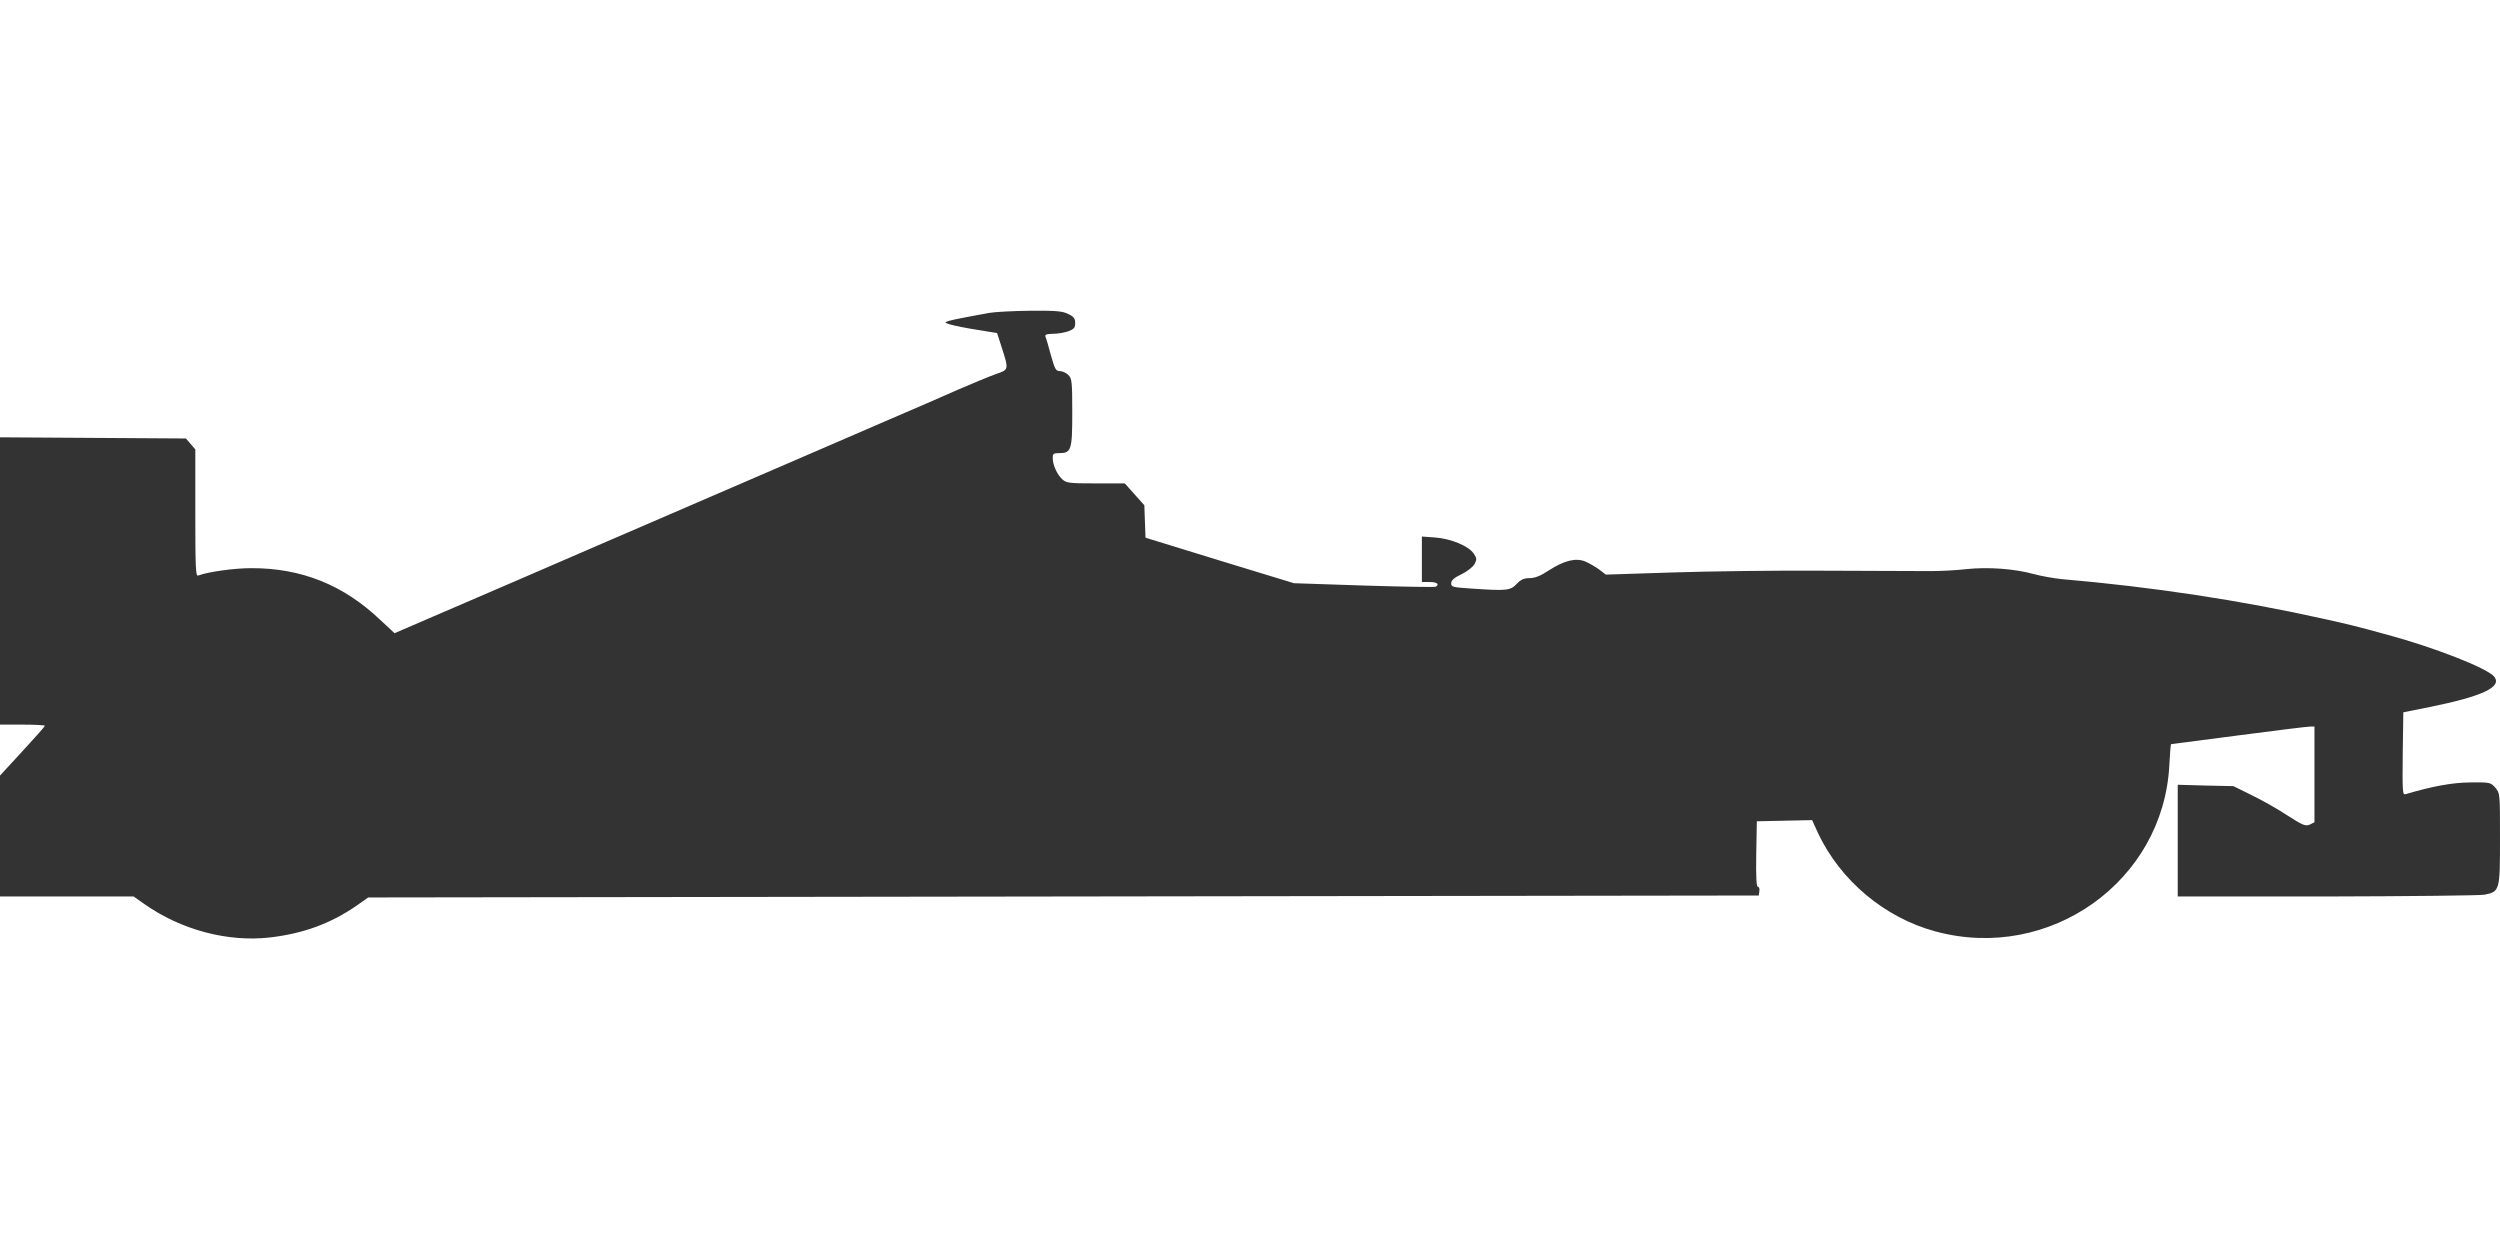
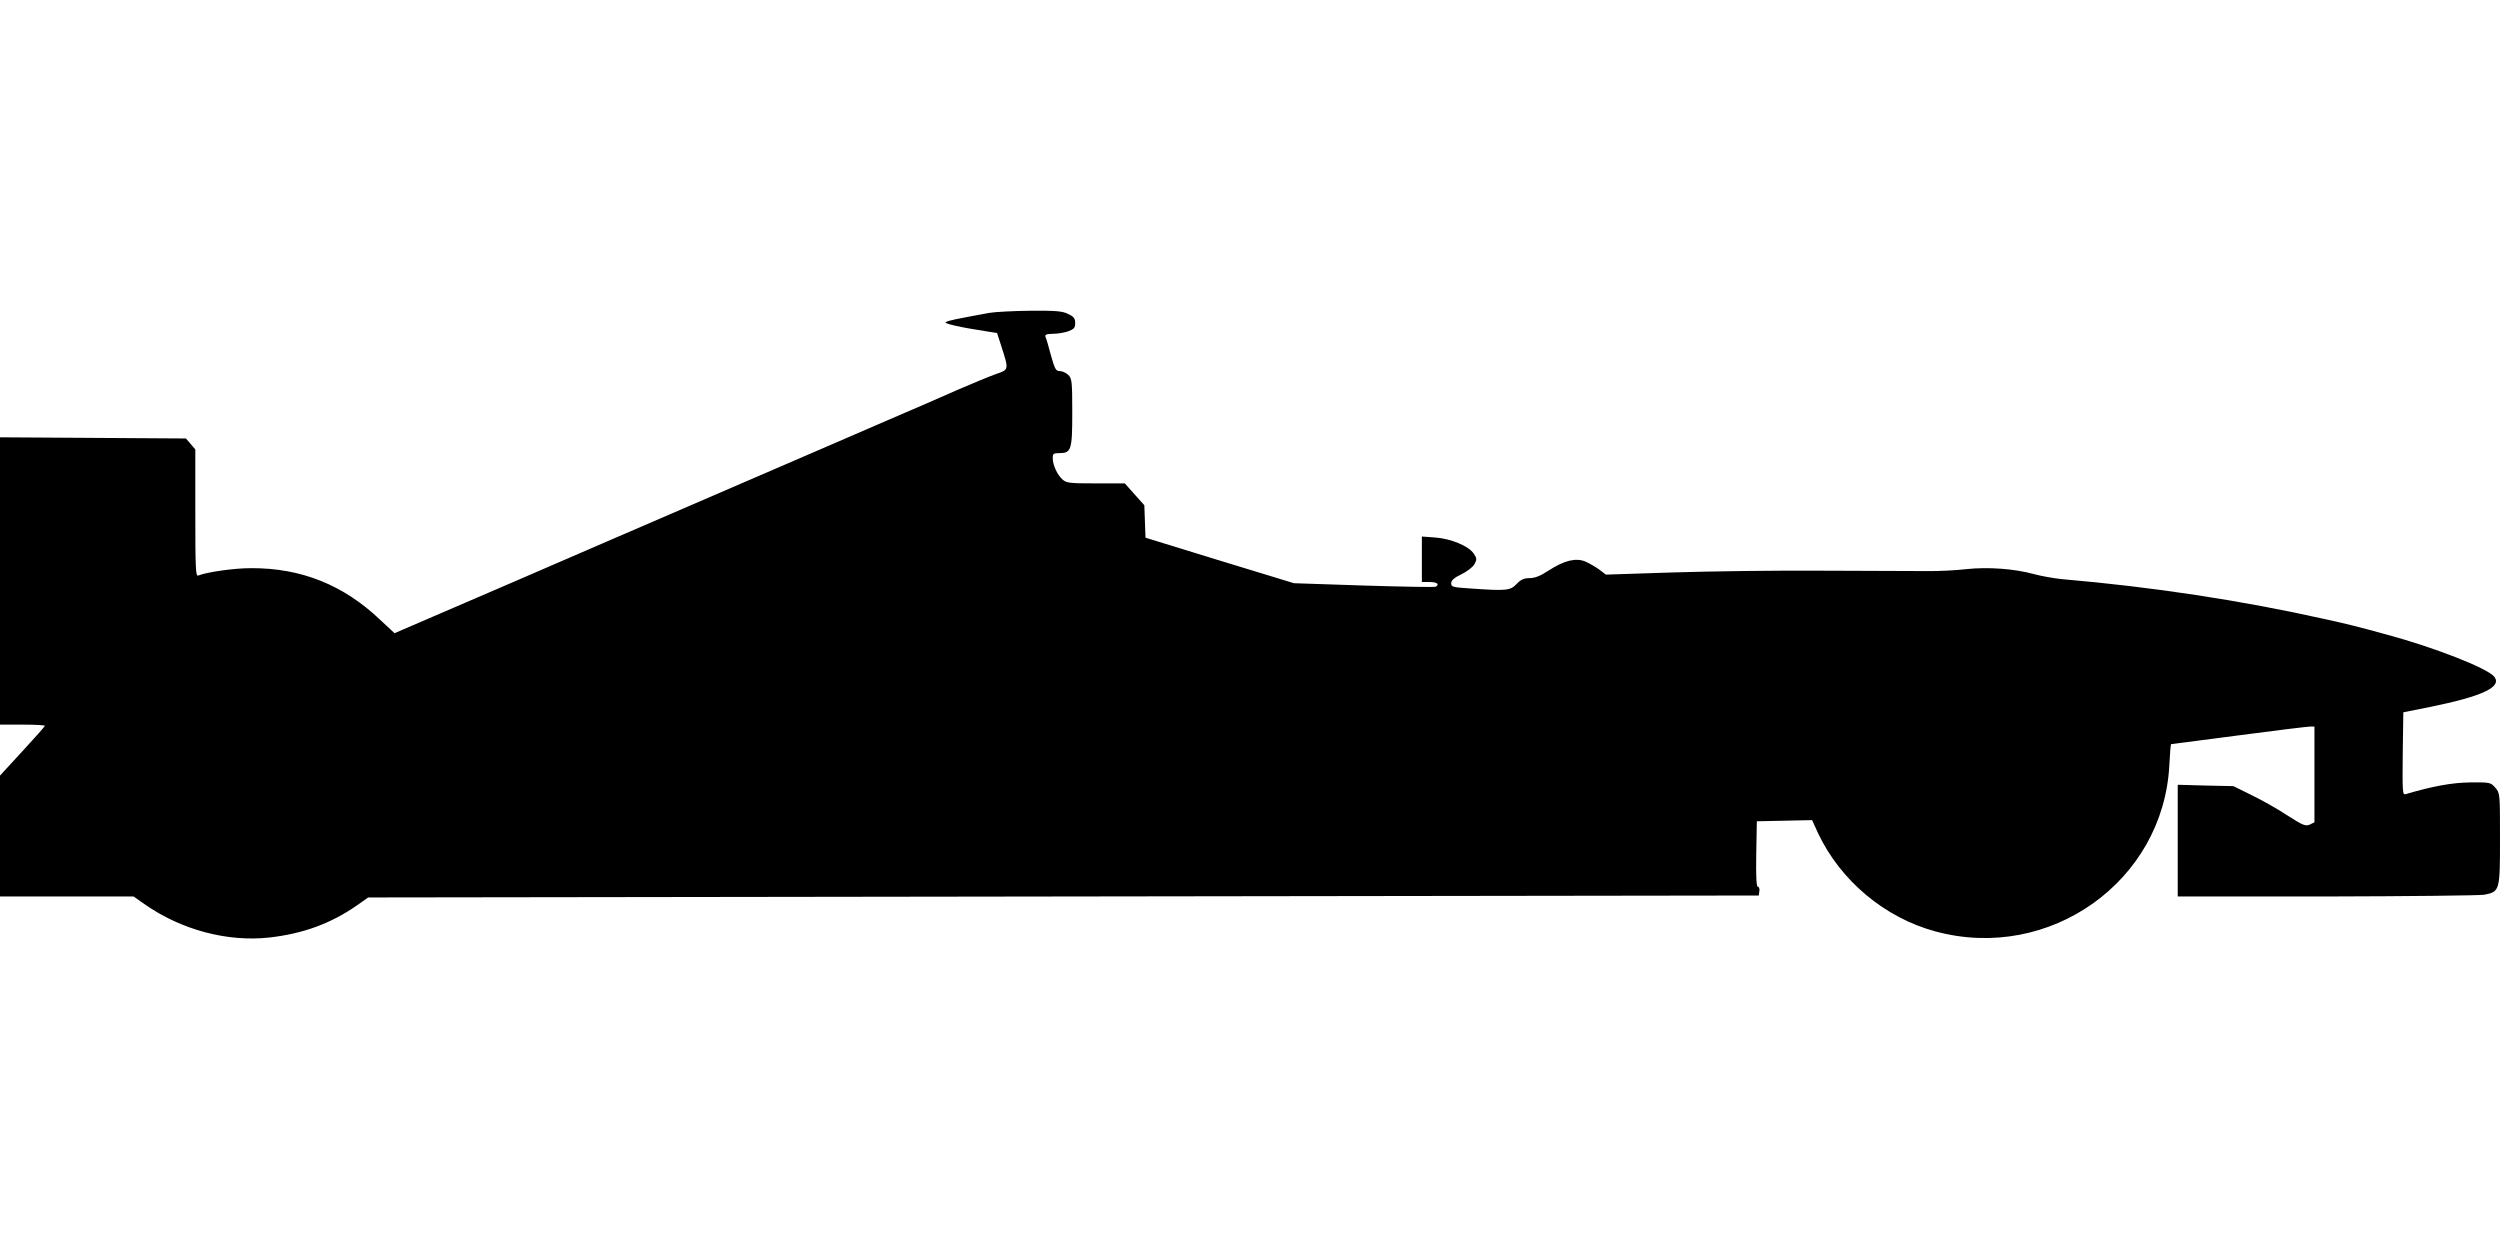
<svg xmlns="http://www.w3.org/2000/svg" version="1.0" viewBox="0 0 1280 640" preserveAspectRatio="xMidYMid meet">
-   <g transform="translate(0,640) scale(0.1,-0.1)" fill="#333" stroke="none">
-     <path d="M5065 4798 c-174 -32 -209 -39 -222 -47 -14 -7 67 -26 217 -49 l45 -7 21 -65 c40 -125 41 -122 -29 -146 -34 -12 -120 -48 -192 -79 -71 -32 -242 -106 -380 -165 -137 -60 -387 -167 -555 -240 -168 -73 -366 -158 -440 -190 -74 -32 -272 -117 -440 -190 -357 -155 -599 -259 -873 -377 l-197 -85 -73 68 c-188 179 -404 266 -661 265 -87 0 -223 -19 -272 -38 -12 -4 -14 40 -14 320 l0 326 -24 28 -24 28 -476 3 -476 3 0 -736 0 -735 115 0 c63 0 115 -3 115 -6 0 -3 -52 -62 -115 -130 l-115 -125 0 -310 0 -309 342 0 342 0 57 -40 c187 -131 424 -194 639 -170 174 20 315 72 450 166 l55 39 3560 5 3560 5 3 23 c2 12 -2 22 -8 22 -7 0 -10 51 -8 168 l3 167 141 3 142 3 30 -66 c115 -244 342 -434 602 -504 584 -158 1167 257 1197 852 3 59 7 107 9 107 2 0 157 20 346 45 189 25 353 45 366 45 l22 0 0 -245 0 -245 -24 -12 c-22 -9 -35 -4 -113 46 -48 32 -131 79 -183 104 l-95 47 -142 3 -143 4 0 -286 0 -286 763 0 c419 1 782 5 807 9 79 16 80 20 80 287 0 232 0 233 -24 261 -24 27 -26 28 -128 27 -93 -1 -192 -19 -331 -60 -16 -5 -17 8 -15 207 l3 212 135 27 c271 55 373 103 330 156 -37 44 -309 150 -550 215 -158 43 -189 51 -320 80 -426 95 -879 164 -1345 204 -38 4 -103 15 -143 26 -98 27 -233 37 -345 25 -51 -6 -132 -10 -182 -10 -49 0 -290 1 -535 2 -245 2 -599 -3 -787 -9 l-341 -11 -34 26 c-19 14 -51 32 -71 41 -49 20 -107 6 -188 -46 -42 -28 -71 -39 -97 -39 -29 0 -45 -7 -67 -30 -32 -34 -52 -36 -237 -23 -91 6 -98 8 -98 27 1 15 15 28 53 46 29 14 58 37 66 51 13 24 13 30 -3 54 -26 39 -116 77 -198 83 l-68 5 0 -117 0 -116 40 0 c37 0 52 -11 31 -24 -4 -3 -170 0 -367 6 l-359 12 -380 116 -380 117 -3 83 -3 83 -50 56 -50 56 -148 0 c-135 0 -151 2 -171 20 -27 24 -50 74 -50 110 0 22 4 25 33 25 62 0 67 15 67 208 0 159 -2 174 -20 192 -11 11 -31 20 -43 20 -21 0 -26 9 -46 80 -12 45 -24 87 -28 95 -4 12 4 15 38 16 24 0 60 6 79 13 29 11 35 18 35 42 0 23 -7 33 -35 46 -29 15 -61 18 -195 17 -88 -1 -182 -6 -210 -11z" />
+   <g transform="translate(0,640) scale(0.1,-0.1)" fill="currentColor" stroke="none">
+     <path d="M5065 4798 c-174 -32 -209 -39 -222 -47 -14 -7 67 -26 217 -49 l45 -7 21 -65 c40 -125 41 -122 -29 -146 -34 -12 -120 -48 -192 -79 -71 -32 -242                 -106 -380 -165 -137 -60 -387 -167 -555 -240 -168 -73 -366 -158 -440 -190 -74 -32 -272 -117 -440 -190 -357 -155 -599 -259 -873 -377 l-197 -85 -73 68                 c-188 179 -404 266 -661 265 -87 0 -223 -19 -272 -38 -12 -4 -14 40 -14 320 l0 326 -24 28 -24 28 -476 3 -476 3 0 -736 0 -735 115 0 c63 0 115 -3 115 -6                 0 -3 -52 -62 -115 -130 l-115 -125 0 -310 0 -309 342 0 342 0 57 -40 c187 -131 424 -194 639 -170 174 20 315 72 450 166 l55 39 3560 5 3560 5 3 23 c2                 12 -2 22 -8 22 -7 0 -10 51 -8 168 l3 167 141 3 142 3 30 -66 c115 -244 342 -434 602 -504 584 -158 1167 257 1197 852 3 59 7 107 9 107 2 0 157 20 346 45                 189 25 353 45 366 45 l22 0 0 -245 0 -245 -24 -12 c-22 -9 -35 -4 -113 46 -48 32 -131 79 -183 104 l-95 47 -142 3 -143 4 0 -286 0 -286 763 0 c419 1 782 5                 807 9 79 16 80 20 80 287 0 232 0 233 -24 261 -24 27 -26 28 -128 27 -93 -1 -192 -19 -331 -60 -16 -5 -17 8 -15 207 l3 212 135 27 c271 55 373 103 330                 156 -37 44 -309 150 -550 215 -158 43 -189 51 -320 80 -426 95 -879 164 -1345 204 -38 4 -103 15 -143 26 -98 27 -233 37 -345 25 -51 -6 -132 -10 -182 -10                 -49 0 -290 1 -535 2 -245 2 -599 -3 -787 -9 l-341 -11 -34 26 c-19 14 -51 32 -71 41 -49 20 -107 6 -188 -46 -42 -28 -71 -39 -97 -39 -29 0 -45 -7 -67 -30                 -32 -34 -52 -36 -237 -23 -91 6 -98 8 -98 27 1 15 15 28 53 46 29 14 58 37 66 51 13 24 13 30 -3 54 -26 39 -116 77 -198 83 l-68 5 0 -117 0 -116 40 0 c37 0                 52 -11 31 -24 -4 -3 -170 0 -367 6 l-359 12 -380 116 -380 117 -3 83 -3 83 -50 56 -50 56 -148 0 c-135 0 -151 2 -171 20 -27 24 -50 74 -50 110 0 22 4 25                 33 25 62 0 67 15 67 208 0 159 -2 174 -20 192 -11 11 -31 20 -43 20 -21 0 -26 9 -46 80 -12 45 -24 87 -28 95 -4 12 4 15 38 16 24 0 60 6 79 13 29 11 35 18                 35 42 0 23 -7 33 -35 46 -29 15 -61 18 -195 17 -88 -1 -182 -6 -210 -11z" />
  </g>
</svg>
